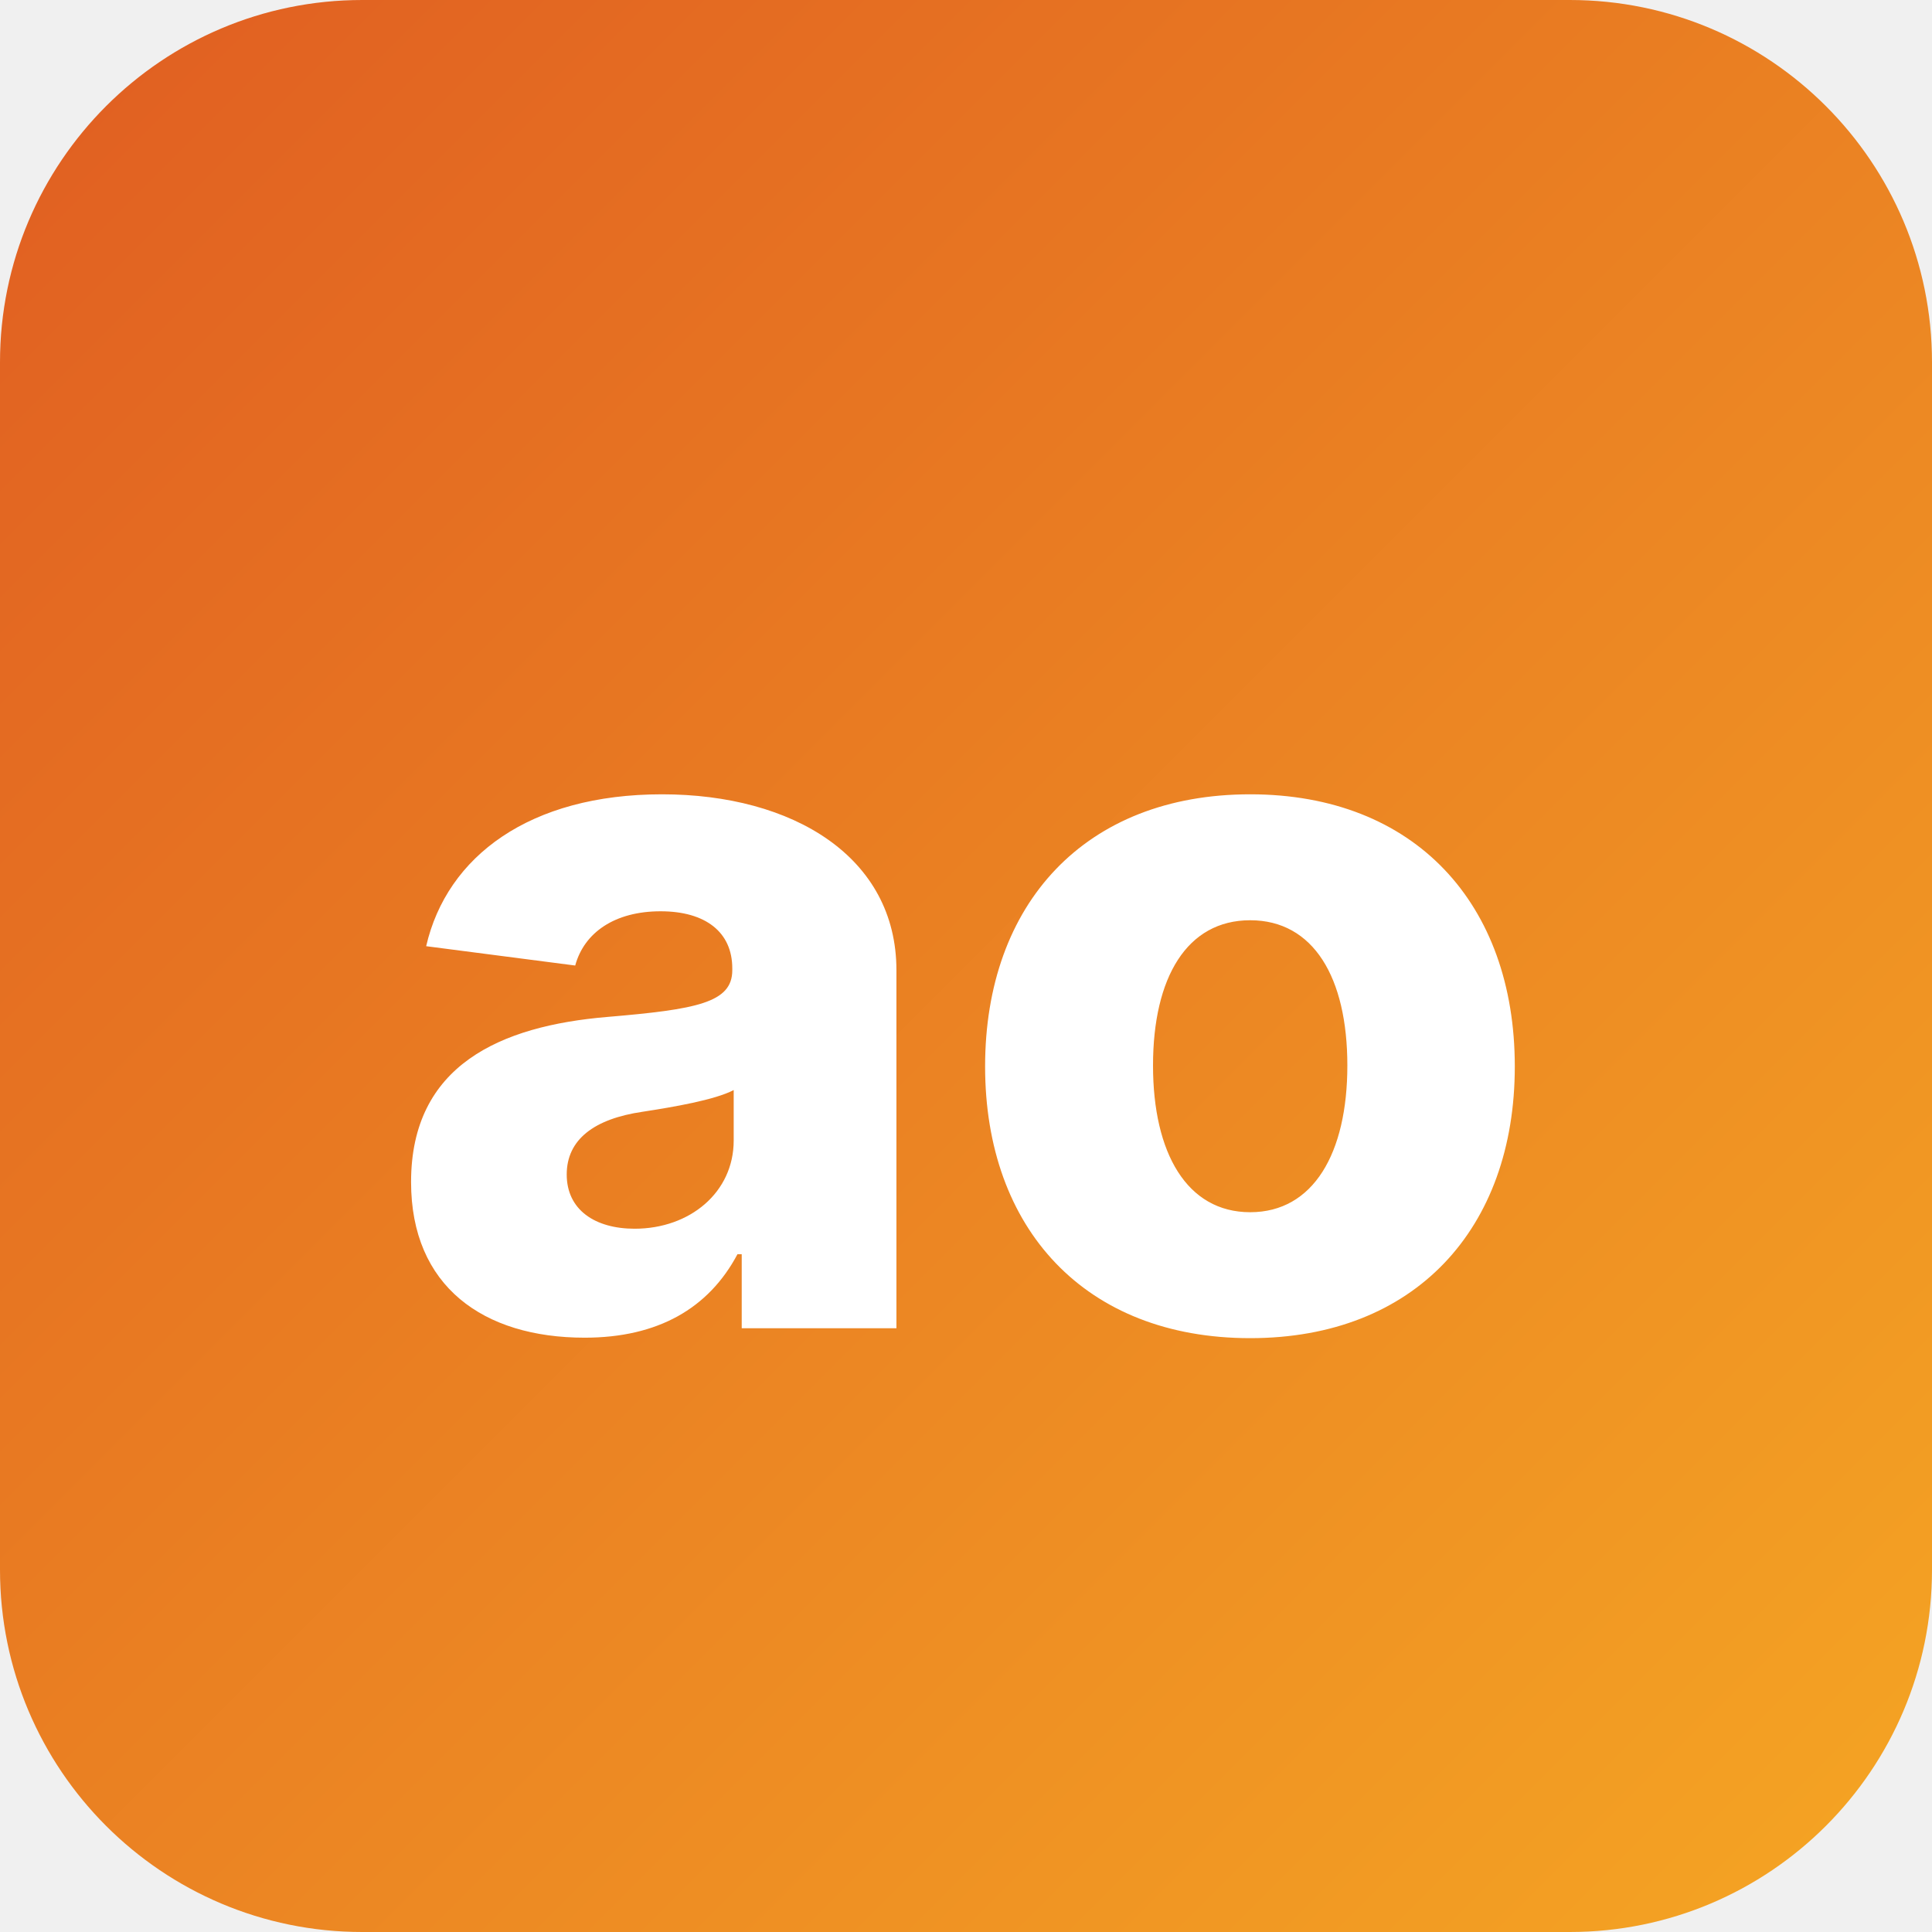
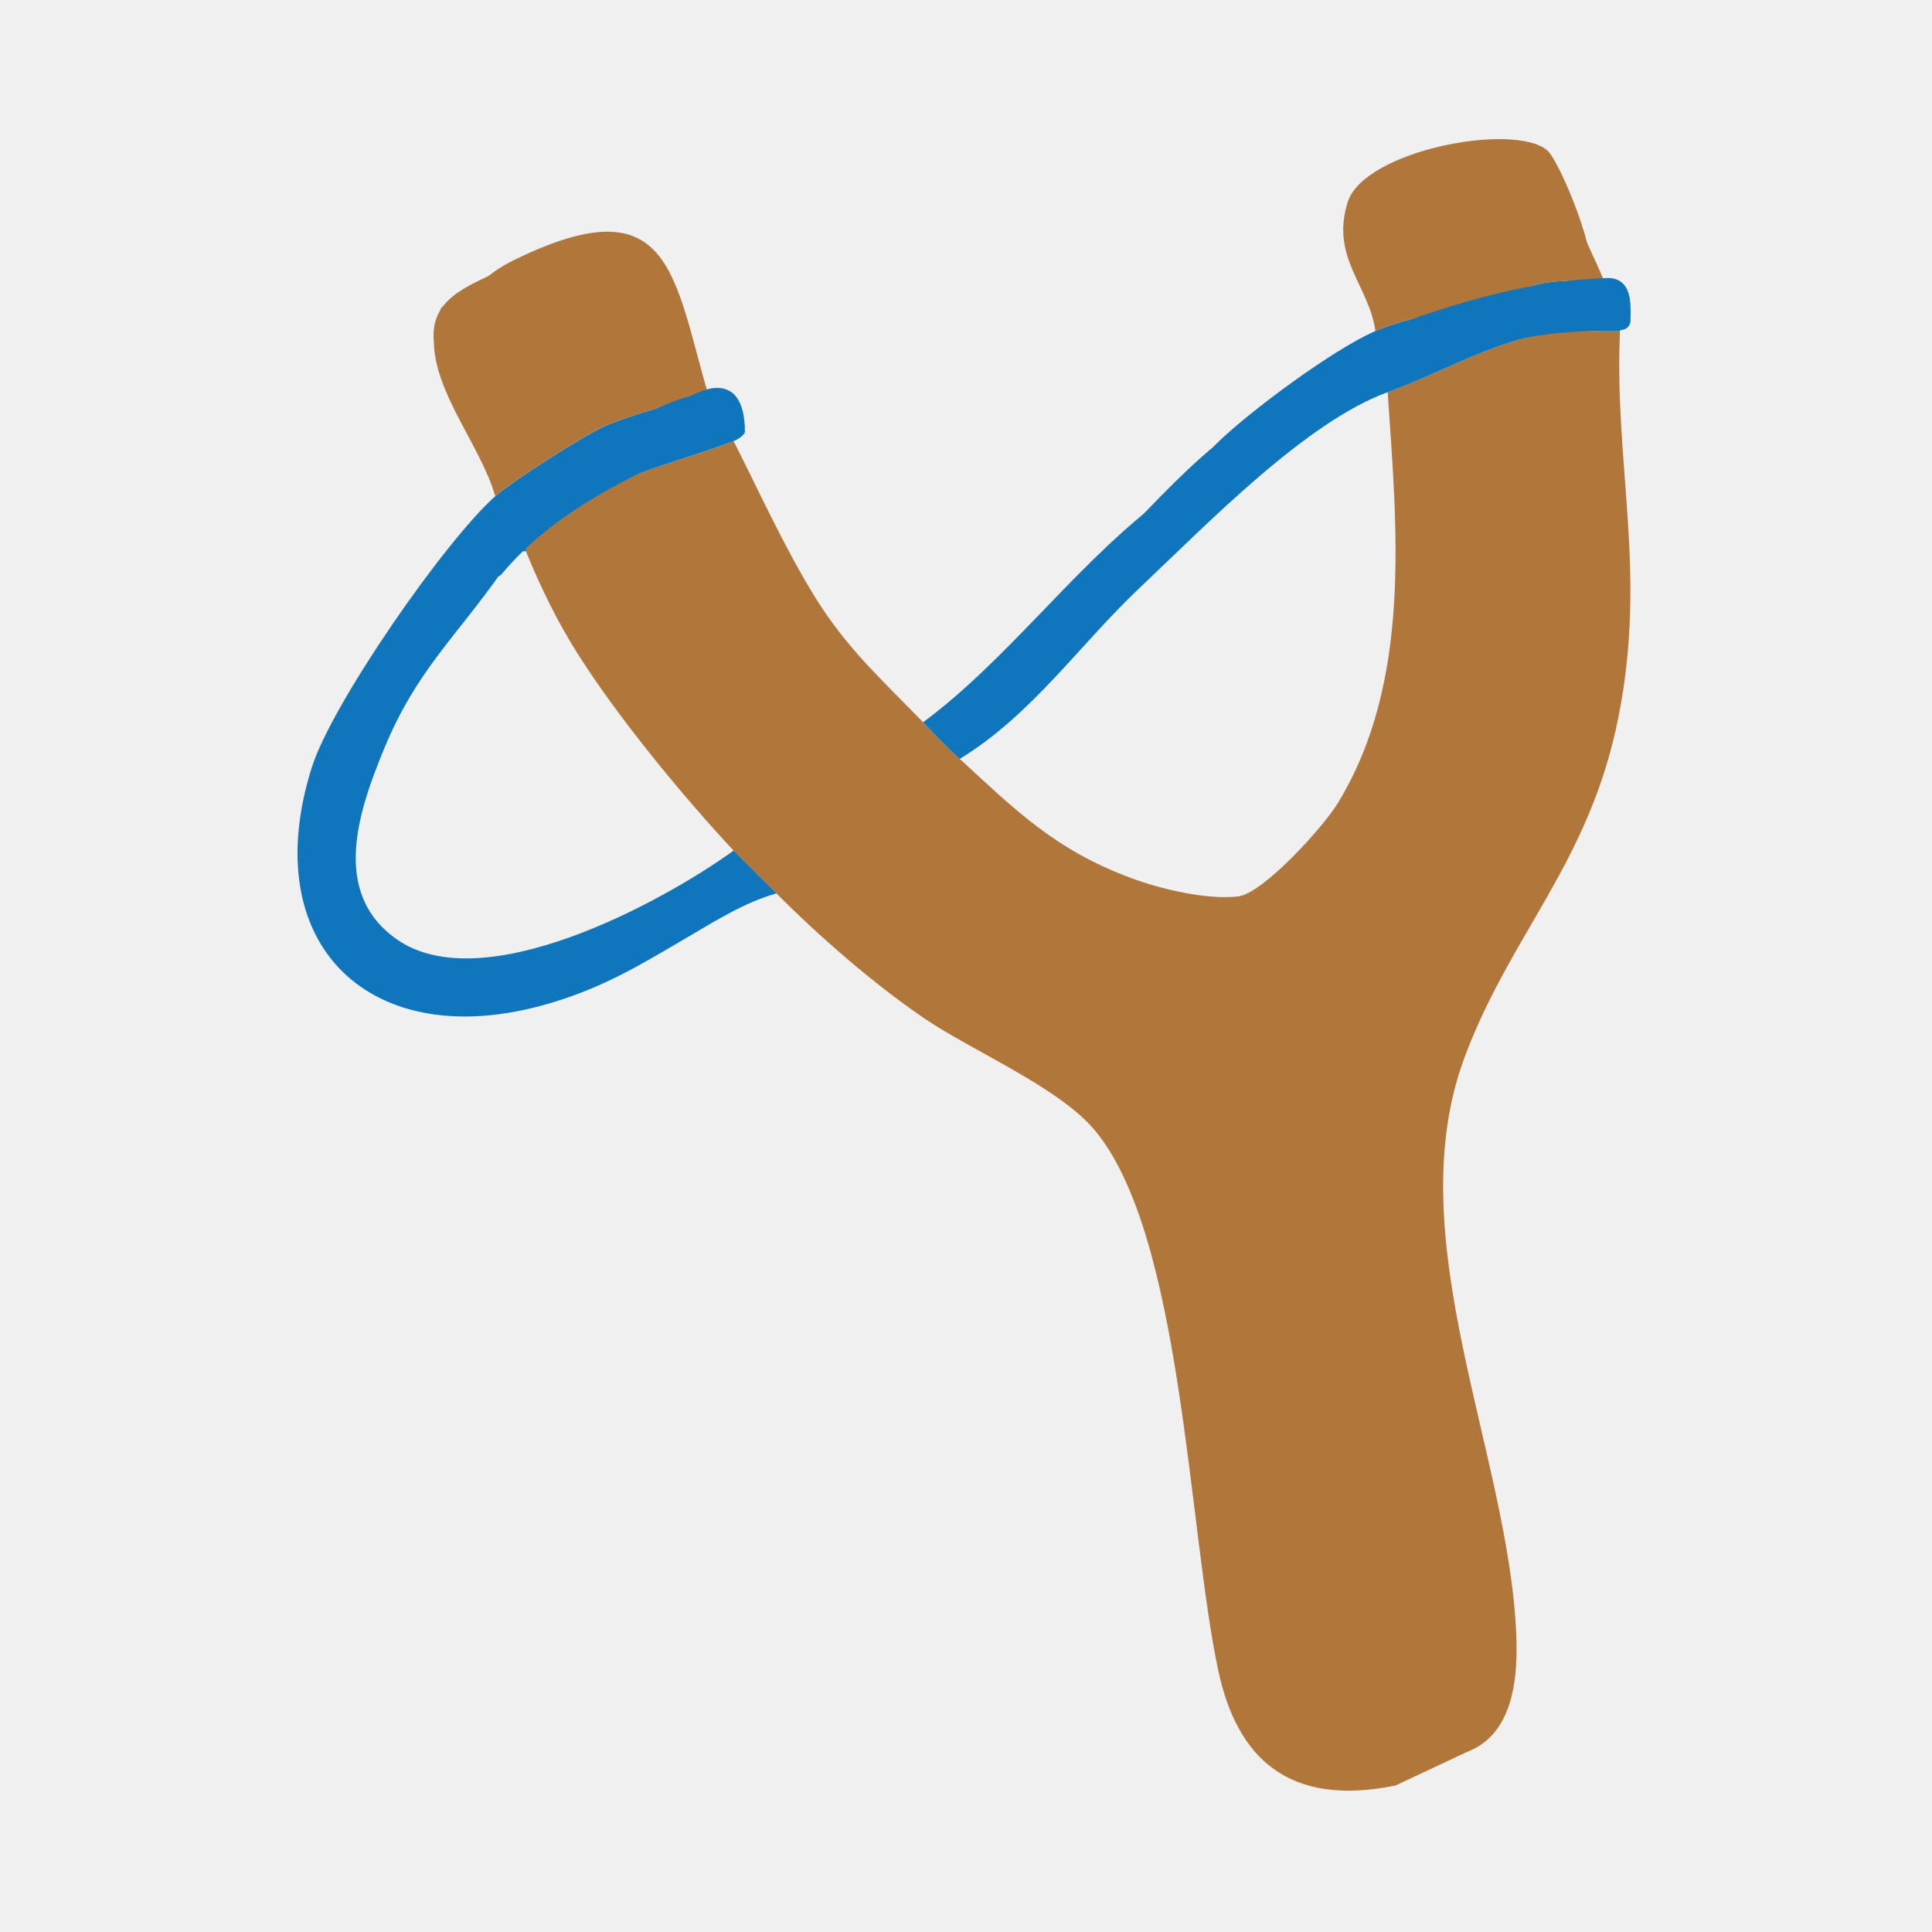
- <svg xmlns="http://www.w3.org/2000/svg" viewBox="0 0 128 128" fill="none">
-   <defs>
-     <linearGradient id="g" x1="0%" y1="0%" x2="100%" y2="100%">
-       <stop offset="0%" stop-color="#e05d22" />
-       <stop offset="100%" stop-color="#f5a623" />
-     </linearGradient>
-   </defs>
-   <rect width="128" height="128" rx="24" fill="url(#g)" />
-   <text x="64" y="88" font-family="system-ui, -apple-system, sans-serif" font-size="64" font-weight="800" fill="white" text-anchor="middle">ao</text>
+ <svg xmlns="http://www.w3.org/2000/svg" width="32" height="32" viewBox="0 0 32 32" fill="none">
+   <path d="M23.114 29.574C21.335 29.937 20.489 29.112 20.18 27.676C19.676 25.33 19.587 20.424 18.118 18.703C17.516 17.998 16.089 17.4 15.301 16.862C14.468 16.293 13.572 15.513 12.86 14.798C12.674 14.611 12.299 14.247 12.151 14.089C11.305 13.182 10.238 11.886 9.577 10.842C9.23 10.296 8.953 9.725 8.709 9.128C8.72 9.121 8.717 8.969 8.815 8.885C10.014 7.871 10.795 7.809 12.151 7.306C12.579 8.152 12.983 9.045 13.478 9.855C14.004 10.717 14.588 11.241 15.29 11.963C15.532 12.213 15.618 12.314 15.897 12.57C16.815 13.413 17.471 14.075 18.734 14.543C19.231 14.727 19.983 14.907 20.505 14.848C20.922 14.801 21.919 13.693 22.154 13.309C23.389 11.297 23.138 8.754 22.984 6.496C23.937 6.15 24.76 5.627 25.781 5.497C26.128 5.452 26.483 5.5 26.832 5.483C26.733 7.709 27.286 9.476 26.805 11.886C26.325 14.297 25.009 15.477 24.251 17.532C23.151 20.514 25.001 24.099 25.115 27.095C25.14 27.764 25.08 28.722 24.297 29.018" fill="#B1763A" />
+   <path d="M11.746 6.597C12.125 6.62 12.218 6.8 12.342 7.142C12.332 7.211 12.22 7.28 12.151 7.306C10.794 7.809 10.015 7.871 8.815 8.885C8.716 8.969 8.72 9.122 8.709 9.128C8.674 9.148 8.511 9.079 8.431 9.149C8.384 9.192 8.375 9.377 8.304 9.478C7.553 10.551 6.893 11.113 6.363 12.4C5.947 13.41 5.463 14.787 6.578 15.562C7.991 16.545 10.924 14.973 12.152 14.088C12.3 14.246 12.675 14.61 12.861 14.797C12.344 14.944 11.881 15.233 11.419 15.505C10.61 15.979 9.997 16.36 9.07 16.628C6.156 17.472 4.237 15.671 5.162 12.717C5.493 11.66 7.366 8.962 8.205 8.217C8.482 7.97 9.678 7.206 10.027 7.053C10.376 6.9 11.41 6.576 11.748 6.597H11.746Z" fill="#0F76BD" />
+   <path d="M11.746 6.597C11.408 6.576 10.364 6.905 10.024 7.053C9.685 7.2 8.48 7.97 8.202 8.217C7.971 7.396 7.176 6.491 7.186 5.629C7.186 5.602 7.29 5.111 7.312 5.095C7.378 5.047 7.548 5.073 7.65 4.983C8.004 4.671 8.058 4.526 8.57 4.28C11.126 3.054 11.151 4.555 11.747 6.596L11.746 6.597Z" fill="#B1763A" />
+   <path d="M26.325 4.673C26.594 4.717 26.952 5.031 26.933 5.32C26.928 5.403 26.832 5.465 26.831 5.483C26.484 5.5 26.127 5.452 25.78 5.497C24.759 5.627 23.936 6.151 22.984 6.496C21.631 6.987 20.004 8.672 18.88 9.733C17.881 10.676 17.093 11.841 15.896 12.57C15.617 12.314 15.531 12.213 15.289 11.963C16.642 10.962 17.716 9.488 19.06 8.415C19.399 8.145 19.342 8.367 19.428 8.313C19.479 8.281 19.987 7.508 20.145 7.352C20.688 6.817 22.097 5.776 22.781 5.483C23.575 5.144 24.587 5.119 25.281 4.775C25.529 4.651 26.048 4.628 26.325 4.673Z" fill="#0F76BD" />
+   <path d="M26.325 4.673C26.049 4.628 25.53 4.652 25.281 4.775C24.588 5.119 23.574 5.143 22.781 5.483C22.676 4.726 22.035 4.269 22.321 3.351C22.588 2.491 25.067 2.022 25.625 2.488C25.828 2.657 26.525 4.315 26.325 4.673Z" fill="#B1763A" />
+   <path d="M7.495 5.662C7.493 5.651 7.486 5.613 7.487 5.619C7.488 5.628 7.485 5.594 7.484 5.587C7.482 5.553 7.482 5.521 7.484 5.487C7.486 5.45 7.48 5.493 7.486 5.468C7.489 5.456 7.491 5.443 7.494 5.43C7.498 5.416 7.502 5.401 7.506 5.387C7.508 5.381 7.51 5.375 7.512 5.369C7.521 5.342 7.506 5.381 7.513 5.365C7.526 5.341 7.538 5.317 7.552 5.294C7.559 5.284 7.566 5.274 7.572 5.264C7.573 5.262 7.586 5.244 7.575 5.26C7.563 5.276 7.584 5.248 7.587 5.245C7.626 5.202 7.667 5.162 7.713 5.126C7.726 5.115 7.71 5.128 7.709 5.129C7.716 5.124 7.723 5.118 7.73 5.113C7.741 5.105 7.752 5.097 7.764 5.09C7.79 5.071 7.817 5.054 7.845 5.037C7.901 5.002 7.96 4.971 8.02 4.941C8.136 4.881 8.256 4.827 8.373 4.77C8.498 4.708 8.622 4.643 8.732 4.559C8.797 4.509 8.832 4.428 8.787 4.351C8.75 4.288 8.645 4.247 8.58 4.297C8.363 4.462 8.102 4.559 7.861 4.683C7.62 4.806 7.365 4.964 7.25 5.218C7.174 5.386 7.166 5.562 7.203 5.743C7.219 5.823 7.314 5.869 7.39 5.849C7.474 5.826 7.512 5.743 7.496 5.662H7.495Z" fill="#B1763A" />
+   <path d="M25.762 3.546C25.92 3.974 26.128 4.381 26.306 4.801C26.338 4.877 26.45 4.893 26.513 4.856C26.591 4.81 26.6 4.724 26.568 4.648C26.4 4.252 26.203 3.869 26.055 3.466C26.026 3.389 25.951 3.336 25.867 3.359C25.793 3.38 25.733 3.469 25.761 3.547L25.762 3.546Z" fill="#B1763A" />
+   <path d="M19.025 8.865C19.571 8.293 20.121 7.714 20.774 7.261C20.934 7.151 20.782 6.888 20.622 6.999C19.946 7.467 19.375 8.058 18.81 8.649C18.676 8.791 18.89 9.006 19.025 8.864V8.865Z" fill="#0F76BD" />
+   <path d="M22.955 5.768C23.699 5.487 24.456 5.235 25.237 5.076C25.625 4.997 26.016 4.943 26.41 4.92C26.449 4.918 26.629 4.887 26.661 4.909C26.684 4.925 26.69 4.968 26.695 4.994C26.715 5.099 26.704 5.209 26.702 5.314L26.854 5.162C26.084 5.18 25.296 5.209 24.564 5.469C24.381 5.534 24.459 5.828 24.645 5.762C25.354 5.51 26.11 5.481 26.854 5.465C26.937 5.463 27.005 5.397 27.006 5.313C27.009 5.08 27.038 4.713 26.757 4.622C26.67 4.593 26.57 4.609 26.48 4.613C26.37 4.618 26.261 4.625 26.151 4.635C25.927 4.655 25.703 4.685 25.48 4.722C24.586 4.872 23.721 5.154 22.874 5.474C22.693 5.543 22.772 5.837 22.955 5.767V5.768Z" fill="#0F76BD" />
+   <path d="M8.073 9.718C8.378 9.314 8.728 8.942 9.107 8.606C9.169 8.551 9.163 8.447 9.107 8.391C9.047 8.33 8.954 8.336 8.893 8.391C8.493 8.745 8.133 9.139 7.811 9.566C7.762 9.631 7.801 9.736 7.866 9.773C7.944 9.819 8.024 9.784 8.074 9.718H8.073Z" fill="#0F76BD" />
+   <path d="M8.315 9.503C9.189 8.456 10.451 7.881 11.669 7.337C11.847 7.257 11.693 6.996 11.516 7.075C10.275 7.629 8.991 8.222 8.1 9.288C7.976 9.437 8.189 9.654 8.315 9.503Z" fill="#0F76BD" />
+   <path d="M11.128 7.032C11.233 6.991 11.335 6.943 11.436 6.895C11.481 6.873 11.526 6.851 11.571 6.83C11.593 6.82 11.616 6.809 11.639 6.798C11.644 6.796 11.676 6.782 11.657 6.79C11.637 6.798 11.673 6.784 11.679 6.781C11.719 6.766 11.758 6.752 11.8 6.742C11.804 6.741 11.858 6.732 11.858 6.73C11.858 6.735 11.82 6.733 11.852 6.731C11.862 6.731 11.871 6.73 11.882 6.73C11.89 6.73 11.898 6.73 11.906 6.73C11.934 6.73 11.89 6.726 11.897 6.729C11.904 6.732 11.912 6.733 11.919 6.734C11.953 6.742 11.914 6.737 11.915 6.731C11.915 6.731 11.937 6.743 11.938 6.744C11.961 6.756 11.929 6.734 11.933 6.739C11.937 6.745 11.945 6.75 11.951 6.756C11.967 6.771 11.963 6.777 11.952 6.756C11.961 6.775 11.975 6.796 11.987 6.815C11.972 6.789 11.985 6.81 11.99 6.825C11.995 6.838 11.999 6.852 12.003 6.865C12.012 6.899 12.019 6.933 12.024 6.968C12.027 6.985 12.024 6.97 12.024 6.967C12.025 6.978 12.027 6.989 12.028 6.999C12.03 7.022 12.032 7.046 12.034 7.07C12.04 7.152 12.1 7.222 12.186 7.222C12.264 7.222 12.343 7.152 12.338 7.07C12.323 6.831 12.267 6.511 11.994 6.439C11.783 6.384 11.562 6.498 11.377 6.587C11.321 6.614 11.265 6.642 11.208 6.669C11.179 6.683 11.149 6.696 11.119 6.71C11.113 6.713 11.072 6.732 11.087 6.725C11.104 6.718 11.086 6.725 11.083 6.727C11.072 6.731 11.06 6.736 11.049 6.74C10.973 6.77 10.92 6.841 10.943 6.927C10.963 7 11.053 7.064 11.13 7.033L11.128 7.032Z" fill="#0F76BD" />
+   <path d="M11.375 6.649C11.245 6.656 11.123 6.689 11.007 6.748C10.974 6.764 10.946 6.805 10.937 6.839C10.927 6.875 10.932 6.924 10.952 6.956C10.972 6.989 11.004 7.017 11.043 7.026C11.085 7.035 11.122 7.03 11.161 7.011C11.176 7.003 11.192 6.996 11.208 6.989L11.172 7.004C11.231 6.979 11.294 6.963 11.359 6.953L11.318 6.958C11.338 6.956 11.357 6.954 11.376 6.953C11.417 6.951 11.454 6.938 11.483 6.909C11.51 6.883 11.53 6.839 11.528 6.802C11.526 6.764 11.514 6.722 11.483 6.694C11.453 6.667 11.417 6.648 11.376 6.65L11.375 6.649Z" fill="#0F76BD" />
+   <path d="M11.735 6.488C11.333 6.563 10.945 6.71 10.594 6.919C10.523 6.96 10.498 7.056 10.54 7.127C10.581 7.197 10.676 7.223 10.747 7.181C11.078 6.986 11.438 6.852 11.815 6.781C11.896 6.766 11.942 6.669 11.921 6.594C11.898 6.509 11.815 6.473 11.734 6.488H11.735Z" fill="#0F76BD" />
</svg>
